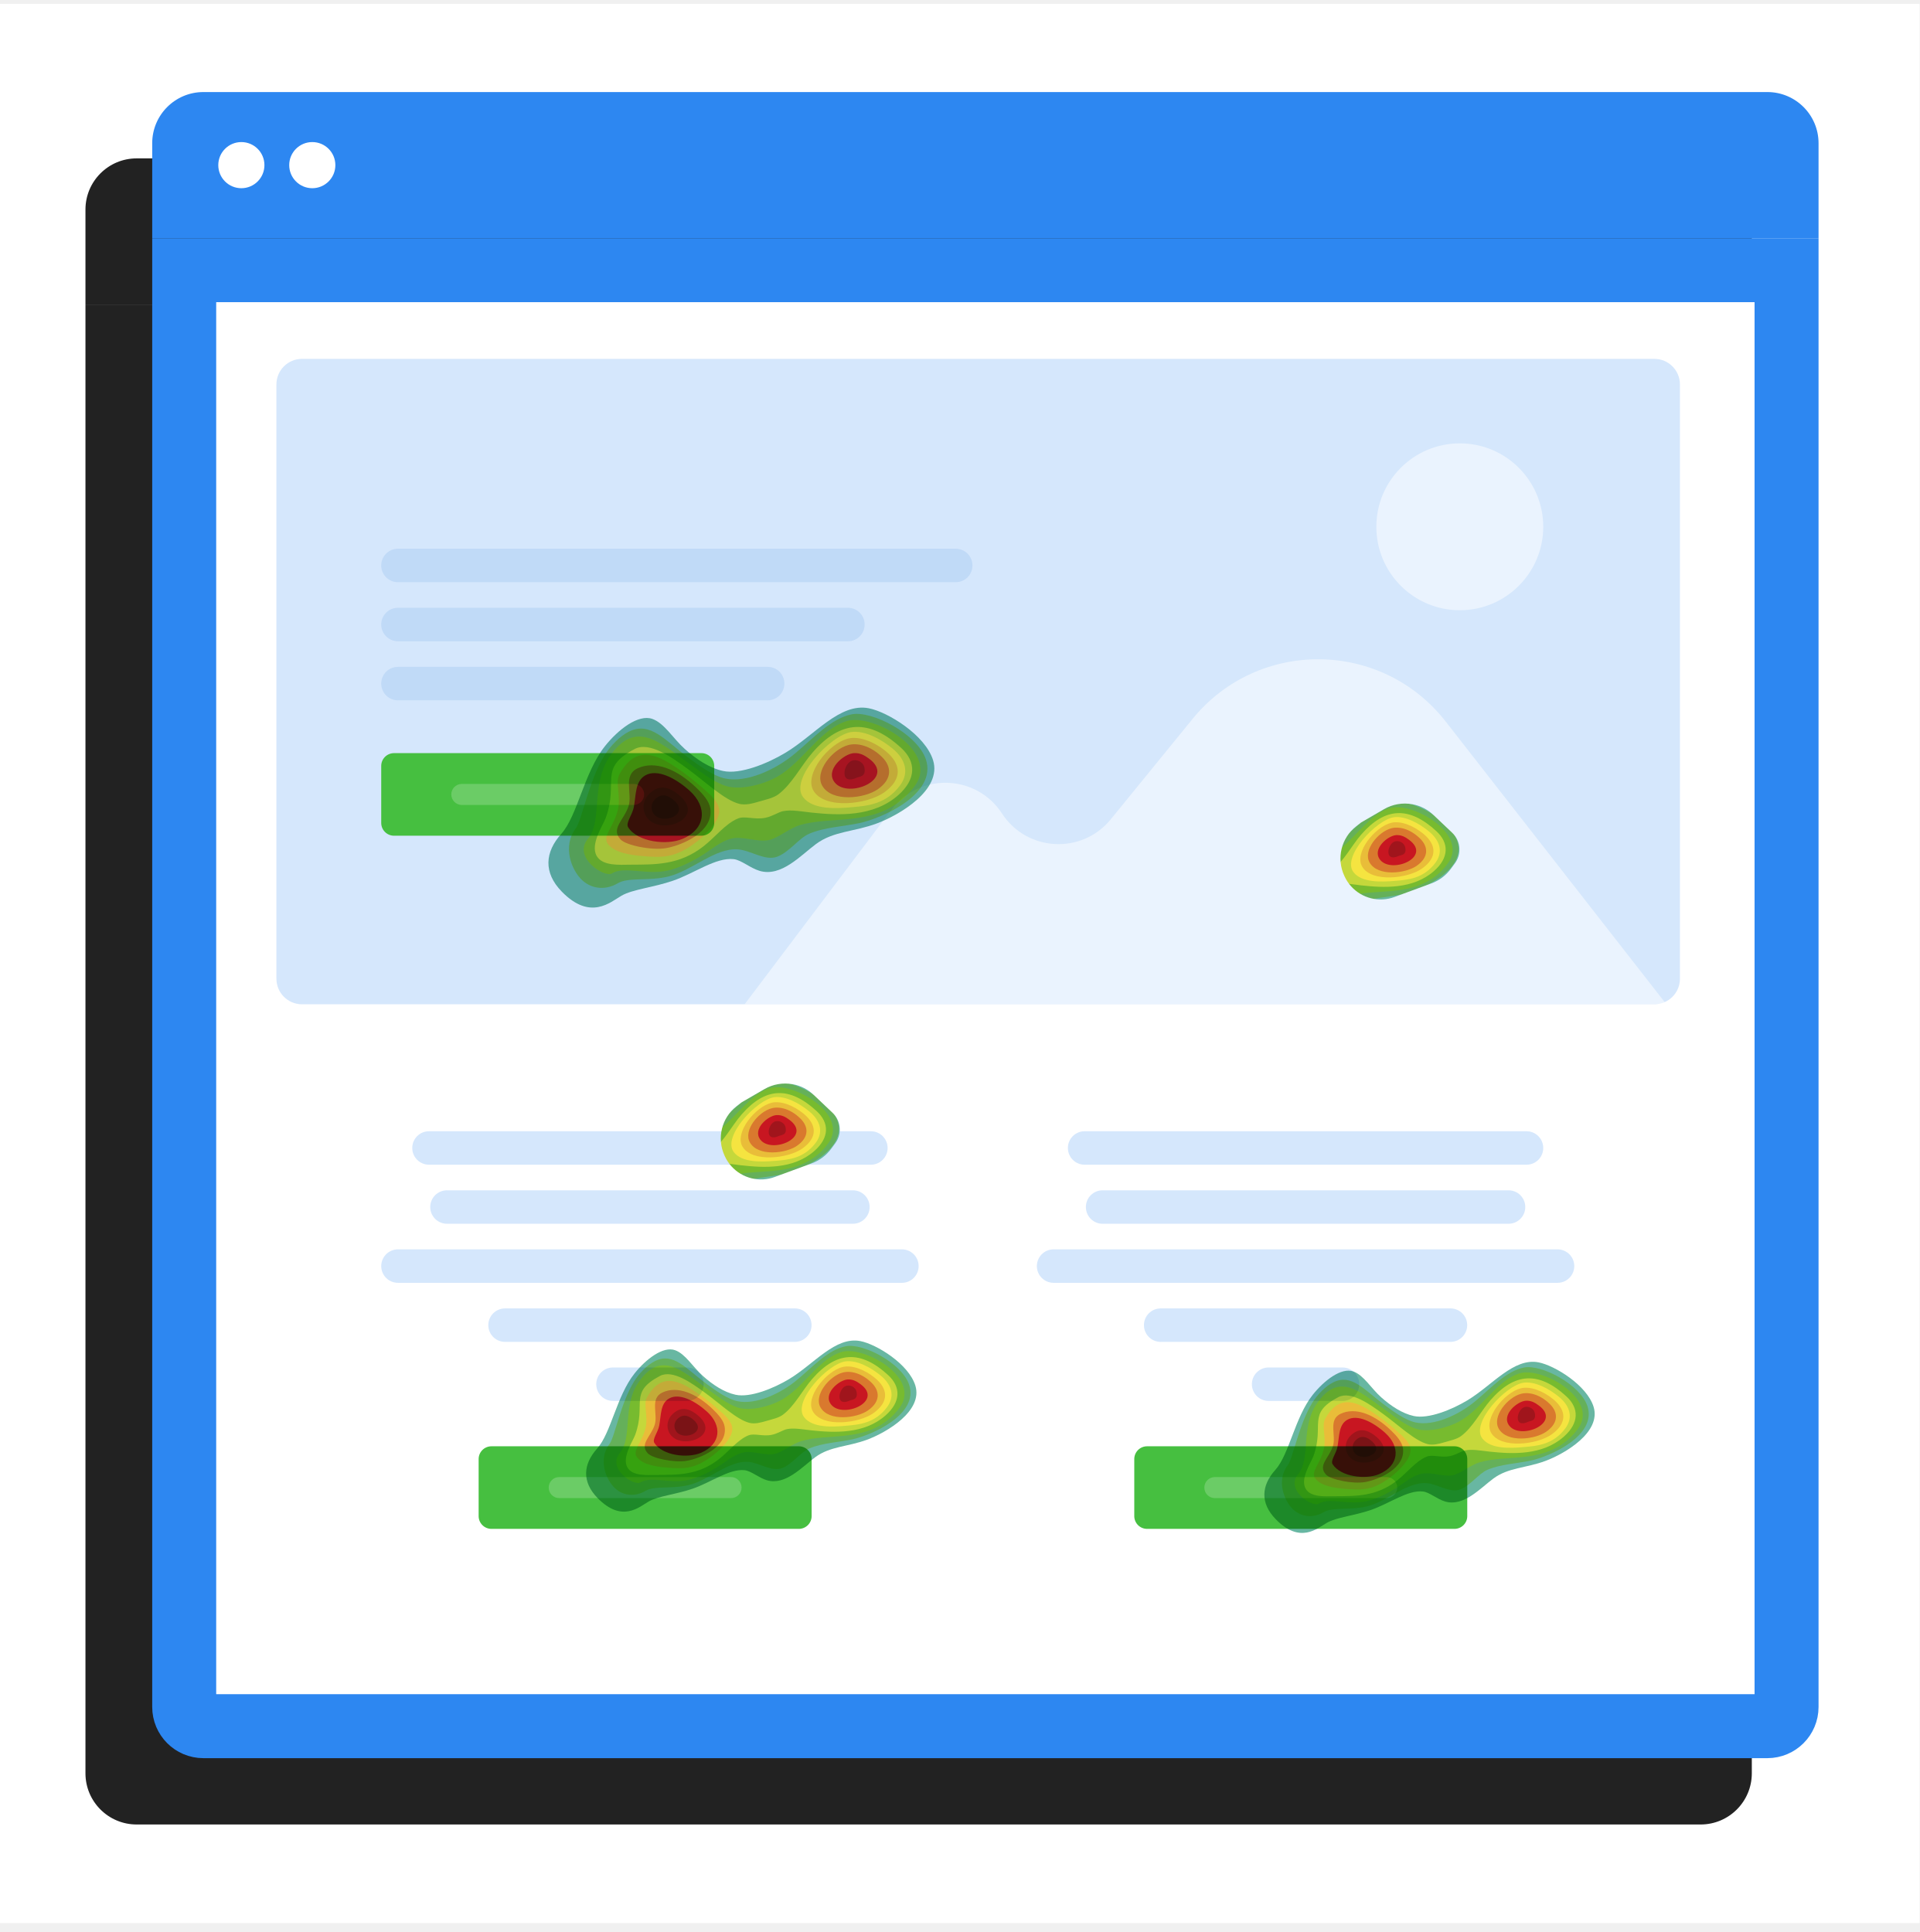
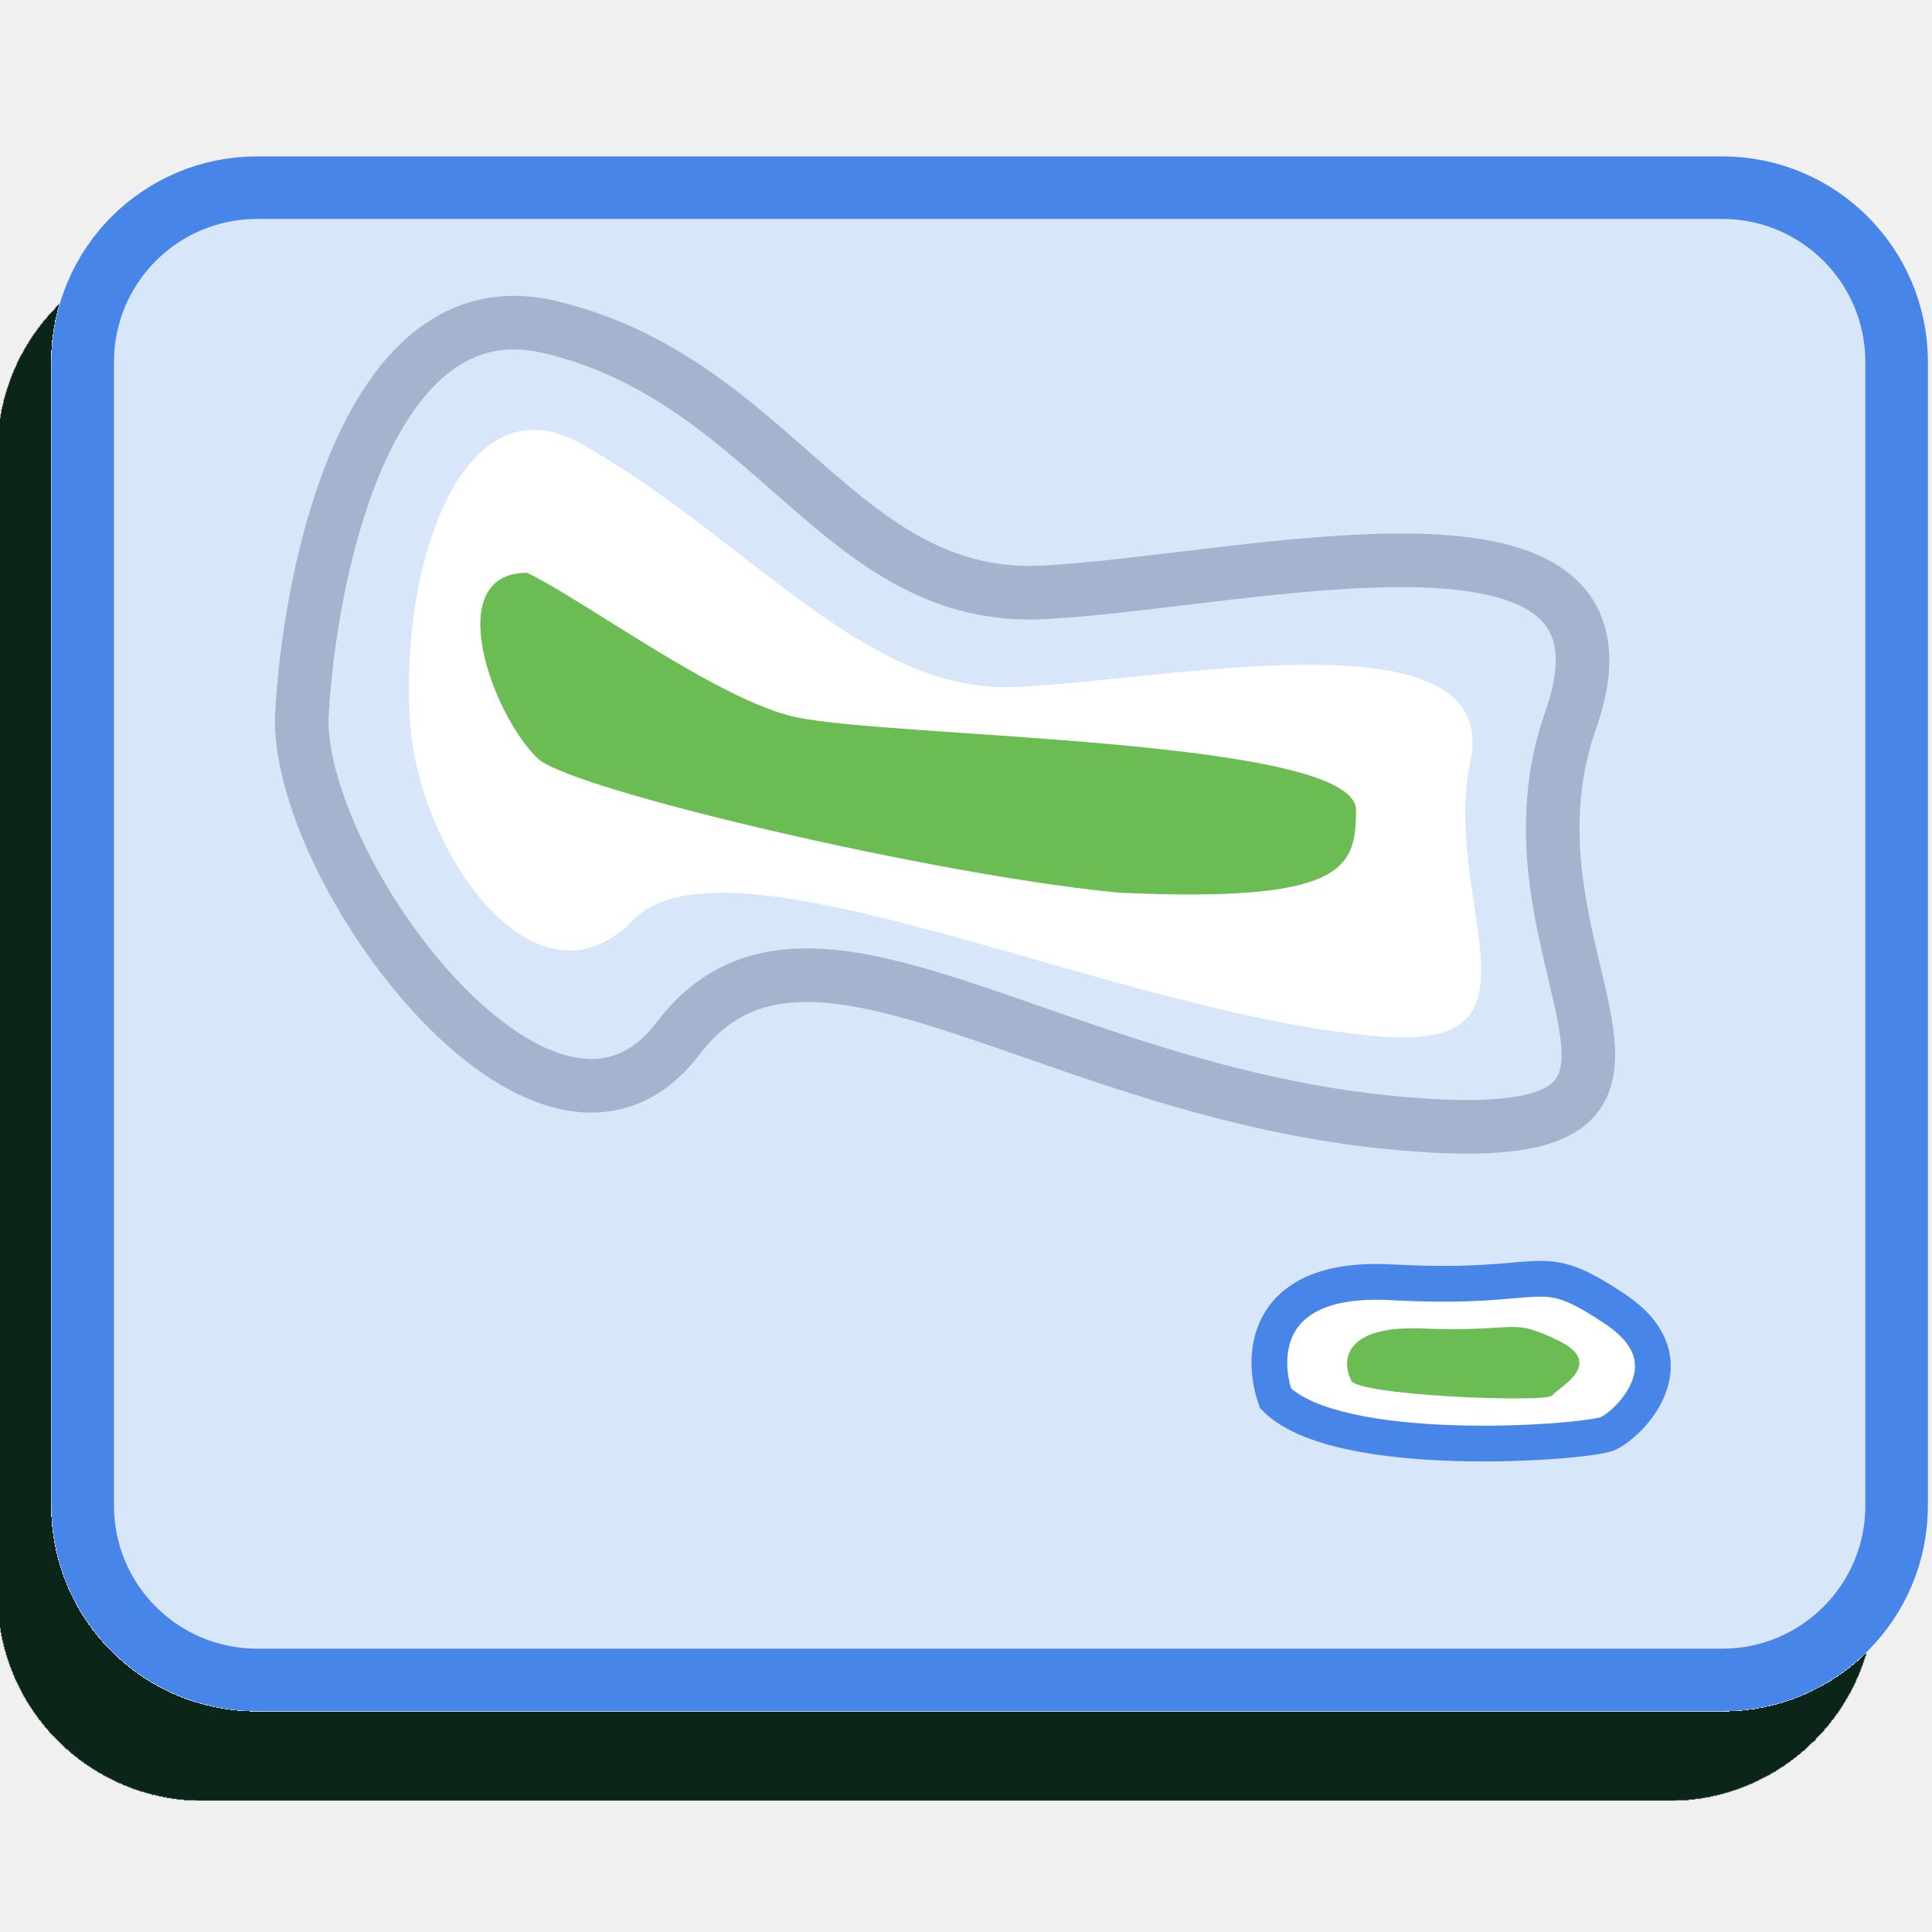
- <svg xmlns="http://www.w3.org/2000/svg" width="150" height="151" viewBox="0 0 150 151" fill="none">
-   <rect width="150" height="150" transform="translate(0 0.304199)" fill="white" />
-   <path d="M136.891 23.802H6.678V138.597C6.678 140.806 8.469 142.597 10.678 142.597H132.891C135.1 142.597 136.891 140.806 136.891 138.597V23.802Z" fill="#222222" />
-   <path d="M132.891 12.379H10.678C8.469 12.379 6.678 14.17 6.678 16.379V23.802H136.891V16.379C136.891 14.17 135.1 12.379 132.891 12.379Z" fill="#222222" />
-   <path d="M13.645 19.894C14.64 19.894 15.448 19.087 15.448 18.091C15.448 17.095 14.64 16.288 13.645 16.288C12.649 16.288 11.842 17.095 11.842 18.091C11.842 19.087 12.649 19.894 13.645 19.894Z" fill="#222222" />
-   <path d="M19.187 19.894C20.183 19.894 20.991 19.087 20.991 18.091C20.991 17.095 20.183 16.288 19.187 16.288C18.192 16.288 17.384 17.095 17.384 18.091C17.384 19.087 18.192 19.894 19.187 19.894Z" fill="#222222" />
-   <path d="M121.552 36.092H64.161C63.056 36.092 62.161 36.987 62.161 38.092V74.537C62.161 75.642 63.056 76.537 64.161 76.537H121.552C122.656 76.537 123.552 75.642 123.552 74.537V38.092C123.552 36.987 122.656 36.092 121.552 36.092Z" fill="#222222" />
-   <path d="M39.855 83.626H21.66C20.555 83.626 19.66 84.522 19.66 85.626V103.821C19.66 104.926 20.555 105.821 21.66 105.821H39.855C40.959 105.821 41.855 104.926 41.855 103.821V85.626C41.855 84.522 40.959 83.626 39.855 83.626Z" fill="#222222" />
-   <path d="M67.245 83.626H49.05C47.945 83.626 47.05 84.522 47.05 85.626V103.821C47.05 104.926 47.945 105.821 49.05 105.821H67.245C68.349 105.821 69.245 104.926 69.245 103.821V85.626C69.245 84.522 68.349 83.626 67.245 83.626Z" fill="#222222" />
-   <path d="M95.107 83.626H76.912C75.807 83.626 74.912 84.522 74.912 85.626V103.821C74.912 104.926 75.807 105.821 76.912 105.821H95.107C96.211 105.821 97.107 104.926 97.107 103.821V85.626C97.107 84.522 96.211 83.626 95.107 83.626Z" fill="#222222" />
-   <path d="M121.552 83.626H103.829C102.724 83.626 101.829 84.522 101.829 85.626V103.821C101.829 104.926 102.724 105.821 103.829 105.821H121.552C122.656 105.821 123.552 104.926 123.552 103.821V85.626C123.552 84.522 122.656 83.626 121.552 83.626Z" fill="#222222" />
-   <path d="M55.439 36.092H21.188C20.083 36.092 19.188 36.987 19.188 38.092V74.537C19.188 75.642 20.083 76.537 21.188 76.537H55.439C56.543 76.537 57.439 75.642 57.439 74.537V38.092C57.439 36.987 56.543 36.092 55.439 36.092Z" fill="#222222" />
-   <path d="M107.926 114.213H16.591C15.486 114.213 14.591 115.109 14.591 116.213V128.269C14.591 129.374 15.486 130.269 16.591 130.269H107.926V114.213Z" fill="#222222" />
-   <path d="M121.552 114.213H104.662V130.269H121.552C122.657 130.269 123.552 129.374 123.552 128.269V116.213C123.552 115.109 122.657 114.213 121.552 114.213Z" fill="#222222" />
-   <path d="M14.394 133.413V21.118H139.606V133.413C139.606 134.242 138.935 134.913 138.106 134.913H15.894C15.065 134.913 14.394 134.242 14.394 133.413Z" fill="white" stroke="#2D87F1" stroke-width="5" />
-   <path d="M138.106 7.195H15.894C13.684 7.195 11.894 8.986 11.894 11.195V18.619H142.106V11.195C142.106 8.986 140.316 7.195 138.106 7.195Z" fill="#2D87F1" />
-   <path d="M18.86 14.71C19.856 14.71 20.663 13.902 20.663 12.907C20.663 11.911 19.856 11.104 18.86 11.104C17.864 11.104 17.057 11.911 17.057 12.907C17.057 13.902 17.864 14.71 18.86 14.71Z" fill="white" />
-   <path d="M24.403 14.71C25.399 14.71 26.206 13.902 26.206 12.907C26.206 11.911 25.399 11.104 24.403 11.104C23.407 11.104 22.6 11.911 22.6 12.907C22.6 13.902 23.407 14.71 24.403 14.71Z" fill="white" />
-   <path opacity="0.2" d="M129.275 28.048H23.6C22.495 28.048 21.6 28.943 21.6 30.048V76.493C21.6 77.598 22.495 78.493 23.6 78.493H129.275C130.379 78.493 131.275 77.598 131.275 76.493V30.048C131.275 28.943 130.379 28.048 129.275 28.048Z" fill="#2D87F1" />
-   <path d="M69.67 63.275L58.184 78.493H130.217L112.972 56.395C107.975 49.991 98.322 49.889 93.191 56.187L86.799 64.033C84.542 66.803 80.242 66.572 78.295 63.577C76.302 60.513 71.872 60.358 69.67 63.275Z" fill="white" fill-opacity="0.5" />
-   <path opacity="0.2" d="M66.647 93.031H34.928C34.205 93.031 33.62 93.616 33.62 94.338C33.62 95.061 34.205 95.646 34.928 95.646H66.647C67.37 95.646 67.955 95.061 67.955 94.338C67.955 93.616 67.37 93.031 66.647 93.031Z" fill="#2D87F1" />
-   <path opacity="0.2" d="M68.052 88.415H33.523C32.8 88.415 32.215 89 32.215 89.723C32.215 90.445 32.8 91.031 33.523 91.031H68.052C68.774 91.031 69.36 90.445 69.36 89.723C69.36 89 68.774 88.415 68.052 88.415Z" fill="#2D87F1" />
-   <path opacity="0.2" d="M70.477 97.646H31.098C30.376 97.646 29.79 98.232 29.79 98.954C29.79 99.676 30.376 100.262 31.098 100.262H70.477C71.199 100.262 71.785 99.676 71.785 98.954C71.785 98.232 71.199 97.646 70.477 97.646Z" fill="#2D87F1" />
-   <path opacity="0.2" d="M62.11 102.262H39.465C38.743 102.262 38.157 102.848 38.157 103.57C38.157 104.292 38.743 104.878 39.465 104.878H62.11C62.832 104.878 63.418 104.292 63.418 103.57C63.418 102.848 62.832 102.262 62.11 102.262Z" fill="#2D87F1" />
-   <path opacity="0.2" d="M53.675 106.878H47.899C47.177 106.878 46.592 107.463 46.592 108.186C46.592 108.908 47.177 109.493 47.899 109.493H53.675C54.398 109.493 54.983 108.908 54.983 108.186C54.983 107.463 54.398 106.878 53.675 106.878Z" fill="#2D87F1" />
-   <path opacity="0.2" d="M117.88 93.031H86.16C85.438 93.031 84.853 93.616 84.853 94.338C84.853 95.061 85.438 95.646 86.16 95.646H117.88C118.603 95.646 119.188 95.061 119.188 94.338C119.188 93.616 118.603 93.031 117.88 93.031Z" fill="#2D87F1" />
-   <path opacity="0.2" d="M119.285 88.415H84.756C84.033 88.415 83.448 89 83.448 89.723C83.448 90.445 84.033 91.031 84.756 91.031H119.285C120.007 91.031 120.593 90.445 120.593 89.723C120.593 89 120.007 88.415 119.285 88.415Z" fill="#2D87F1" />
-   <path opacity="0.2" d="M121.71 97.646H82.331C81.609 97.646 81.023 98.232 81.023 98.954C81.023 99.676 81.609 100.262 82.331 100.262H121.71C122.432 100.262 123.018 99.676 123.018 98.954C123.018 98.232 122.432 97.646 121.71 97.646Z" fill="#2D87F1" />
-   <path opacity="0.2" d="M113.343 102.262H90.698C89.976 102.262 89.39 102.848 89.39 103.57C89.39 104.292 89.976 104.878 90.698 104.878H113.343C114.065 104.878 114.651 104.292 114.651 103.57C114.651 102.848 114.065 102.262 113.343 102.262Z" fill="#2D87F1" />
-   <path opacity="0.2" d="M104.908 106.878H99.132C98.41 106.878 97.825 107.463 97.825 108.186C97.825 108.908 98.41 109.493 99.132 109.493H104.908C105.631 109.493 106.216 108.908 106.216 108.186C106.216 107.463 105.631 106.878 104.908 106.878Z" fill="#2D87F1" />
-   <rect x="37.402" y="113.038" width="26.021" height="6.455" rx="1" fill="#46BF40" />
-   <path opacity="0.2" d="M57.125 115.443H43.699C43.245 115.443 42.877 115.811 42.877 116.266C42.877 116.72 43.245 117.088 43.699 117.088H57.125C57.579 117.088 57.948 116.72 57.948 116.266C57.948 115.811 57.579 115.443 57.125 115.443Z" fill="white" />
-   <path opacity="0.2" d="M66.257 47.503H31.098C30.376 47.503 29.79 48.089 29.79 48.811C29.79 49.533 30.376 50.119 31.098 50.119H66.257C66.979 50.119 67.564 49.533 67.564 48.811C67.564 48.089 66.979 47.503 66.257 47.503Z" fill="#6CA3E2" />
-   <path opacity="0.2" d="M74.682 42.888H31.098C30.376 42.888 29.79 43.473 29.79 44.195C29.79 44.918 30.376 45.503 31.098 45.503H74.682C75.405 45.503 75.99 44.918 75.99 44.195C75.99 43.473 75.405 42.888 74.682 42.888Z" fill="#6CA3E2" />
-   <path opacity="0.2" d="M59.986 52.119H31.098C30.376 52.119 29.79 52.704 29.79 53.427C29.79 54.149 30.376 54.735 31.098 54.735H59.986C60.708 54.735 61.294 54.149 61.294 53.427C61.294 52.704 60.708 52.119 59.986 52.119Z" fill="#6CA3E2" />
-   <rect x="29.79" y="58.863" width="26.021" height="6.455" rx="1" fill="#46BF40" />
-   <path opacity="0.2" d="M49.514 61.269H36.088C35.634 61.269 35.265 61.637 35.265 62.091C35.265 62.545 35.634 62.914 36.088 62.914H49.514C49.968 62.914 50.336 62.545 50.336 62.091C50.336 61.637 49.968 61.269 49.514 61.269Z" fill="white" />
-   <rect x="88.635" y="113.038" width="26.021" height="6.455" rx="1" fill="#46BF40" />
-   <path opacity="0.2" d="M108.358 115.443H94.932C94.478 115.443 94.11 115.811 94.11 116.266C94.11 116.72 94.478 117.088 94.932 117.088H108.358C108.812 117.088 109.181 116.72 109.181 116.266C109.181 115.811 108.812 115.443 108.358 115.443Z" fill="white" />
-   <circle cx="114.072" cy="41.173" r="6.521" fill="white" fill-opacity="0.5" />
-   <g style="mix-blend-mode:multiply">
-     <path d="M68.501 64.364C70.307 63.695 73.621 61.732 72.916 59.428C72.312 57.446 69.362 55.641 67.888 55.356C65.615 54.916 63.675 57.45 61.388 58.827C60.005 59.66 57.85 60.554 56.493 60.256C55.44 60.026 54.406 59.34 53.515 58.541C52.587 57.711 51.921 56.526 50.977 56.189C49.887 55.8 48.314 57.003 47.264 58.329C45.633 60.393 45.129 63.76 43.858 65.175C42.586 66.589 42.444 68.193 43.898 69.685C46.131 71.976 47.697 70.507 48.566 70.006C49.436 69.502 51.051 69.366 52.599 68.83C54.276 68.25 55.939 66.996 57.33 67.149C57.932 67.215 58.612 67.846 59.367 68.067C61.056 68.561 62.58 66.842 63.769 65.963C65.135 64.953 66.727 65.022 68.501 64.364Z" fill="#68B7A2" />
-     <path d="M72.349 59.346C71.685 57.365 68.132 55.513 66.554 55.83C64.963 56.15 63.641 57.614 62.16 58.864C60.616 60.167 58.326 61.201 56.662 60.846C55.774 60.657 54.674 59.888 53.726 59.174C51.969 57.852 50.81 56.367 49.162 57.173C48.446 57.523 47.701 58.291 47.231 59.048C45.994 61.056 45.464 64.136 44.996 64.742C43.925 66.126 44.652 68.013 45.487 68.788C46.323 69.565 47.438 69.537 48.269 69.037C49.099 68.536 50.717 68.89 52.272 68.493C54.094 68.029 55.886 66.263 57.647 66.384C58.676 66.456 59.78 67.316 60.736 66.956C61.68 66.601 62.421 65.51 63.235 65.162C64.422 64.655 65.913 64.598 67.162 64.33C68.908 63.959 73.256 62.057 72.349 59.346Z" fill="#65B05A" />
-     <path d="M45.931 65.577C44.742 67.004 47.241 68.634 47.829 68.259C48.76 67.665 50.557 68.423 52.228 68.028C53.039 67.836 53.909 67.417 54.693 66.953C55.502 66.474 56.278 65.752 57.154 65.54C58.066 65.321 59.223 65.864 60.116 65.648C60.843 65.472 61.702 64.725 62.499 64.489C64.963 63.759 68.089 64.584 70.592 62.404C71.08 61.979 71.62 61.335 71.794 60.872C72.761 58.332 68.132 55.826 66.235 56.34C64.167 56.9 62.749 59.545 60.759 60.693C59.673 61.317 57.867 61.779 56.748 61.438C55.754 61.135 54.716 60.293 53.688 59.555C51.455 57.948 49.625 56.239 47.64 59.13C46.133 61.327 47.12 64.151 45.931 65.577Z" fill="#77BB2F" />
-     <path d="M70.434 58.469C71.601 59.544 71.604 60.905 70.185 62.152C68.236 63.866 65.52 63.733 63.422 63.51C62.645 63.426 61.833 63.266 61.189 63.398C60.829 63.472 60.354 63.803 59.816 63.915C58.962 64.09 58.214 63.746 57.667 63.971C56.683 64.372 55.922 65.404 54.969 66.148C53.068 67.628 51.209 67.569 49.262 67.582C48.425 67.588 47.097 67.7 46.633 66.91C46.093 65.988 47.119 64.513 47.334 63.923C48.372 61.08 46.708 60.062 49.59 58.542C50.779 57.916 52.571 59.253 53.694 60.063C55.067 61.054 56.604 62.541 57.777 62.828C58.26 62.946 58.788 62.803 59.316 62.648C59.861 62.488 60.421 62.377 60.813 62.089C61.873 61.308 62.601 59.843 63.499 58.812C65.71 56.272 67.925 56.158 70.434 58.469Z" fill="#C5D83B" />
-     <path d="M69.744 58.501C70.761 59.331 71.069 60.389 70.34 61.376C69.234 62.871 67.788 62.983 66.543 63.093C65.402 63.196 63.528 63.307 62.763 62.316C61.656 60.882 64.928 57.428 66.527 57.212C67.528 57.077 68.768 57.706 69.744 58.501Z" fill="#F5E440" />
-     <path d="M69.219 58.717C70.422 59.702 70.549 60.888 69.088 61.934C67.786 62.864 64.454 63.282 63.569 61.802C62.807 60.524 64.753 58.093 66.289 57.722C67.108 57.523 68.271 57.941 69.219 58.717Z" fill="#E9BD39" />
-     <path d="M68.899 59.143C69.678 59.89 69.756 60.87 68.598 61.684C67.562 62.412 65.007 62.721 64.255 61.415C63.618 60.311 65.044 58.554 66.294 58.229C66.984 58.048 67.983 58.261 68.899 59.143Z" fill="#D9792E" />
-     <path d="M67.886 59.276C70.085 60.871 66.287 62.477 65.226 61.154C64.442 60.175 65.945 58.895 66.746 58.86C67.208 58.841 67.545 59.027 67.886 59.276Z" fill="#C81621" />
-     <path d="M67.541 59.966C67.71 60.725 67.163 60.681 66.918 60.792C66.51 60.98 66.102 60.996 66.009 60.605C65.916 60.19 66.173 59.642 66.513 59.48C66.922 59.285 67.45 59.551 67.541 59.966Z" fill="#A0151C" />
-     <path d="M54.977 61.648C55.497 62.109 56.141 62.648 56.199 63.291C56.273 64.089 55.299 65.124 54.451 65.78C52.79 67.065 51.792 67.052 50.102 66.897C49.331 66.826 48.066 66.674 47.517 65.983C47.016 65.355 47.99 64.609 48.292 63.25C48.527 62.202 48.059 61.139 48.407 60.512C49.472 58.59 50.768 58.696 52.395 59.698C53.292 60.253 54.18 60.943 54.977 61.648Z" fill="#E9BD39" />
-     <path d="M54.437 61.593C54.947 62.084 55.425 62.629 55.507 63.192C55.771 65.028 53.282 66.075 52.047 66.287C50.925 66.479 48.927 66.074 48.493 65.611C47.698 64.769 48.768 64.094 49.119 62.997C49.427 62.031 48.655 60.595 49.82 60.052C51.176 59.422 52.889 60.097 54.437 61.593Z" fill="#D9792E" />
-     <path d="M53.891 61.801C55.289 63.061 55.186 64.783 53.32 65.57C52.121 66.075 49.843 65.826 49.092 64.667C48.863 64.313 49.413 63.714 49.534 63.054C49.707 62.106 49.63 61.049 50.433 60.597C51.339 60.084 52.755 60.775 53.891 61.801Z" fill="#C81621" />
-     <path d="M53.163 62.231C55.087 63.981 51.762 65.287 50.623 63.983C50.115 63.4 50.105 62.345 51.129 61.736C51.717 61.388 52.411 61.549 53.163 62.231Z" fill="#A0151C" />
-     <path d="M52.697 62.582C52.234 62.159 51.802 62.061 51.439 62.277C50.805 62.654 50.811 63.307 51.126 63.668C51.832 64.476 53.891 63.665 52.697 62.582Z" fill="#7A1316" />
+ <svg xmlns="http://www.w3.org/2000/svg" width="150" height="150" viewBox="0 0 150 150" fill="none">
+   <g clip-path="url(#clip0_878_814)">
+     <g filter="url(#filter0_d_878_814)">
+       <rect x="8.851" y="17" width="135.975" height="111" rx="11.1" fill="#D8E6FA" />
+       <rect x="6.422" y="14.572" width="140.831" height="115.856" rx="13.528" stroke="#4885E9" stroke-width="4.856" />
+     </g>
+     <path d="M42.625 25.377C28.596 22.079 23.976 44.341 23.419 55.884C23.419 68.251 42.625 93.811 52.646 80.619C62.667 67.427 81.038 84.742 108.595 87.215C136.152 89.689 115.275 74.847 121.956 55.884C128.636 36.92 96.904 45.165 81.038 45.99C65.172 46.814 60.161 29.5 42.625 25.377Z" fill="#D8E6FA" stroke="#A5B4CE" stroke-width="4.162" />
+     <path d="M45.036 34.415C35.803 29.258 30.881 44.289 31.869 56.41C32.692 66.506 41.721 79.093 49.151 71.443C56.58 63.794 87.149 79.061 107.579 80.495C120.746 81.419 111.882 70.02 114.163 59.1C116.629 47.295 90.539 52.862 78.776 53.34C67.013 53.819 57.954 41.629 45.036 34.415Z" fill="white" />
+     <path d="M108.056 99.556C98.066 99.001 97.881 105.337 99.038 108.575C103.894 113.431 122.625 112.043 124.706 111.35C126.178 110.859 131.644 105.8 125.4 101.637C119.156 97.475 120.544 100.25 108.056 99.556Z" fill="white" stroke="#4885E9" stroke-width="2.775" />
+     <path d="M110.379 103.145C104.291 102.9 104.178 105.689 104.883 107.114C104.883 108.335 120.104 108.946 120.527 108.335C120.949 107.725 124.755 105.893 120.949 104.061C117.144 102.229 117.99 103.45 110.379 103.145Z" fill="#6ABC53" />
+     <path d="M61.819 55.689C55.801 54.407 45.382 46.609 40.924 44.473C34.237 44.473 38.165 55.447 41.76 58.893C44.268 61.297 72.685 67.973 86.894 69.308C104.446 70.109 105.281 67.386 105.281 62.899C105.281 57.291 69.342 57.291 61.819 55.689Z" fill="#6ABC53" />
  </g>
-   <g style="mix-blend-mode:multiply">
-     <path d="M120.75 114.187C122.296 113.615 125.132 111.935 124.53 109.962C124.012 108.267 121.487 106.721 120.226 106.478C118.28 106.101 116.62 108.27 114.662 109.448C113.479 110.161 111.634 110.926 110.472 110.671C109.571 110.474 108.687 109.887 107.924 109.204C107.13 108.493 106.56 107.478 105.752 107.19C104.819 106.857 103.472 107.887 102.574 109.022C101.178 110.789 100.746 113.67 99.659 114.881C98.57 116.092 98.448 117.465 99.693 118.742C101.604 120.703 102.945 119.445 103.689 119.016C104.432 118.585 105.815 118.469 107.14 118.009C108.576 117.513 109.999 116.44 111.189 116.571C111.704 116.627 112.287 117.168 112.933 117.356C114.379 117.779 115.683 116.308 116.7 115.556C117.869 114.691 119.232 114.751 120.75 114.187Z" fill="#68B7A2" />
-     <path d="M124.044 109.893C123.476 108.197 120.434 106.612 119.084 106.883C117.722 107.157 116.59 108.41 115.323 109.48C114.002 110.595 112.042 111.48 110.618 111.176C109.857 111.015 108.916 110.357 108.104 109.745C106.6 108.614 105.608 107.343 104.199 108.032C103.586 108.333 102.947 108.989 102.546 109.638C101.487 111.356 101.033 113.992 100.633 114.511C99.716 115.696 100.338 117.311 101.053 117.974C101.768 118.639 102.723 118.615 103.434 118.187C104.144 117.759 105.529 118.061 106.86 117.721C108.42 117.324 109.953 115.812 111.46 115.916C112.341 115.978 113.286 116.714 114.104 116.406C114.912 116.102 115.546 115.168 116.243 114.87C117.259 114.437 118.535 114.388 119.605 114.158C121.099 113.841 124.82 112.213 124.044 109.893Z" fill="#65B05A" />
-     <path d="M101.433 115.226C100.415 116.447 102.554 117.842 103.057 117.521C103.854 117.013 105.392 117.662 106.822 117.323C107.517 117.159 108.261 116.8 108.932 116.403C109.624 115.993 110.288 115.376 111.038 115.194C111.819 115.006 112.809 115.471 113.574 115.287C114.196 115.136 114.931 114.496 115.613 114.294C117.722 113.669 120.398 114.376 122.54 112.51C122.957 112.146 123.42 111.595 123.569 111.199C124.396 109.025 120.435 106.88 118.811 107.32C117.041 107.798 115.827 110.063 114.124 111.045C113.195 111.58 111.649 111.975 110.691 111.683C109.84 111.423 108.952 110.703 108.072 110.071C106.16 108.696 104.594 107.233 102.896 109.708C101.605 111.588 102.45 114.005 101.433 115.226Z" fill="#77BB2F" />
-     <path d="M122.405 109.142C123.403 110.062 123.406 111.227 122.192 112.294C120.523 113.761 118.199 113.647 116.404 113.456C115.738 113.384 115.043 113.247 114.492 113.36C114.184 113.424 113.778 113.707 113.317 113.803C112.586 113.953 111.946 113.658 111.478 113.851C110.636 114.194 109.984 115.078 109.168 115.714C107.542 116.981 105.95 116.93 104.284 116.942C103.567 116.947 102.431 117.042 102.034 116.366C101.572 115.577 102.45 114.314 102.634 113.81C103.522 111.376 102.098 110.506 104.565 109.204C105.582 108.668 107.116 109.813 108.077 110.506C109.253 111.354 110.568 112.627 111.572 112.872C111.985 112.973 112.437 112.851 112.889 112.719C113.356 112.582 113.835 112.487 114.17 112.24C115.078 111.571 115.701 110.318 116.469 109.435C118.362 107.261 120.257 107.164 122.405 109.142Z" fill="#C5D83B" />
-     <path d="M121.814 109.169C122.685 109.879 122.948 110.785 122.324 111.63C121.378 112.909 120.14 113.006 119.075 113.099C118.098 113.188 116.494 113.283 115.839 112.434C114.892 111.207 117.692 108.251 119.061 108.066C119.917 107.951 120.979 108.489 121.814 109.169Z" fill="#F5E440" />
-     <path d="M121.365 109.354C122.395 110.197 122.503 111.212 121.252 112.108C120.138 112.904 117.286 113.261 116.529 111.995C115.877 110.901 117.543 108.82 118.857 108.502C119.558 108.332 120.553 108.69 121.365 109.354Z" fill="#E9BD39" />
-     <path d="M121.091 109.718C121.758 110.358 121.825 111.197 120.833 111.893C119.947 112.516 117.76 112.781 117.116 111.663C116.571 110.719 117.792 109.214 118.862 108.936C119.452 108.782 120.307 108.964 121.091 109.718Z" fill="#D9792E" />
-     <path d="M120.224 109.832C122.106 111.197 118.855 112.573 117.948 111.44C117.276 110.602 118.563 109.506 119.248 109.476C119.643 109.46 119.932 109.62 120.224 109.832Z" fill="#C81621" />
-     <path d="M119.929 110.423C120.073 111.073 119.605 111.035 119.396 111.13C119.046 111.291 118.697 111.304 118.618 110.97C118.537 110.615 118.758 110.145 119.049 110.007C119.399 109.84 119.851 110.068 119.929 110.423Z" fill="#A0151C" />
-     <path d="M109.175 111.863C109.62 112.257 110.171 112.719 110.221 113.269C110.284 113.952 109.451 114.838 108.725 115.399C107.304 116.499 106.449 116.488 105.003 116.355C104.343 116.295 103.26 116.164 102.79 115.573C102.361 115.036 103.195 114.397 103.454 113.234C103.654 112.337 103.254 111.427 103.552 110.891C104.463 109.246 105.573 109.336 106.966 110.194C107.733 110.669 108.493 111.259 109.175 111.863Z" fill="#E9BD39" />
-     <path d="M108.713 111.815C109.15 112.236 109.558 112.702 109.629 113.185C109.855 114.755 107.725 115.651 106.668 115.833C105.707 115.998 103.997 115.651 103.625 115.255C102.945 114.535 103.861 113.956 104.161 113.018C104.425 112.191 103.764 110.962 104.761 110.497C105.922 109.957 107.388 110.535 108.713 111.815Z" fill="#D9792E" />
-     <path d="M108.246 111.994C109.443 113.072 109.354 114.546 107.757 115.219C106.731 115.651 104.781 115.439 104.139 114.447C103.942 114.143 104.413 113.631 104.516 113.066C104.665 112.255 104.599 111.35 105.286 110.963C106.061 110.524 107.274 111.115 108.246 111.994Z" fill="#C81621" />
-     <path d="M107.623 112.361C109.269 113.86 106.423 114.978 105.449 113.861C105.014 113.362 105.005 112.46 105.882 111.938C106.385 111.64 106.979 111.778 107.623 112.361Z" fill="#A0151C" />
-     <path d="M107.224 112.662C106.827 112.3 106.458 112.216 106.147 112.401C105.604 112.724 105.61 113.283 105.879 113.592C106.483 114.283 108.246 113.589 107.224 112.662Z" fill="#7A1316" />
-   </g>
-   <g style="mix-blend-mode:multiply">
-     <path d="M67.751 112.524C69.297 111.952 72.133 110.272 71.53 108.3C71.013 106.604 68.487 105.058 67.226 104.815C65.281 104.438 63.62 106.607 61.663 107.785C60.479 108.498 58.635 109.264 57.473 109.008C56.572 108.811 55.687 108.224 54.925 107.541C54.13 106.83 53.56 105.816 52.752 105.528C51.819 105.194 50.473 106.224 49.574 107.359C48.178 109.126 47.747 112.007 46.659 113.219C45.571 114.429 45.449 115.802 46.693 117.079C48.604 119.04 49.945 117.783 50.689 117.354C51.433 116.922 52.816 116.806 54.14 116.347C55.576 115.85 56.999 114.777 58.19 114.908C58.705 114.965 59.287 115.505 59.933 115.694C61.379 116.116 62.683 114.645 63.701 113.893C64.87 113.028 66.233 113.088 67.751 112.524Z" fill="#68B7A2" />
-     <path d="M71.044 108.23C70.476 106.534 67.435 104.949 66.085 105.22C64.723 105.494 63.591 106.747 62.324 107.817C61.002 108.932 59.042 109.817 57.618 109.513C56.858 109.352 55.916 108.694 55.105 108.082C53.601 106.951 52.609 105.68 51.199 106.37C50.586 106.67 49.948 107.326 49.546 107.975C48.488 109.693 48.034 112.33 47.633 112.848C46.716 114.033 47.339 115.648 48.053 116.311C48.769 116.976 49.723 116.952 50.435 116.524C51.145 116.096 52.529 116.398 53.861 116.058C55.42 115.661 56.953 114.15 58.461 114.253C59.342 114.315 60.286 115.051 61.105 114.743C61.912 114.439 62.547 113.505 63.244 113.207C64.26 112.774 65.536 112.725 66.605 112.496C68.099 112.178 71.821 110.55 71.044 108.23Z" fill="#65B05A" />
-     <path d="M48.433 113.563C47.415 114.784 49.554 116.179 50.057 115.858C50.855 115.35 52.393 115.999 53.823 115.66C54.517 115.496 55.262 115.138 55.933 114.74C56.625 114.331 57.289 113.713 58.039 113.531C58.82 113.344 59.81 113.808 60.574 113.624C61.197 113.473 61.931 112.833 62.614 112.632C64.723 112.006 67.399 112.713 69.54 110.847C69.958 110.483 70.421 109.932 70.569 109.536C71.397 107.362 67.435 105.217 65.811 105.657C64.041 106.136 62.828 108.4 61.125 109.382C60.195 109.917 58.649 110.312 57.692 110.02C56.84 109.76 55.952 109.04 55.072 108.408C53.161 107.033 51.595 105.57 49.896 108.045C48.606 109.925 49.451 112.342 48.433 113.563Z" fill="#77BB2F" />
-     <path d="M69.406 107.479C70.404 108.399 70.406 109.564 69.192 110.631C67.524 112.098 65.2 111.984 63.404 111.793C62.739 111.721 62.044 111.584 61.493 111.697C61.184 111.761 60.778 112.044 60.317 112.14C59.587 112.29 58.947 111.996 58.478 112.188C57.636 112.531 56.984 113.415 56.169 114.051C54.542 115.318 52.951 115.267 51.285 115.279C50.568 115.284 49.431 115.379 49.034 114.704C48.572 113.914 49.45 112.652 49.634 112.147C50.523 109.713 49.098 108.843 51.565 107.542C52.582 107.005 54.117 108.15 55.078 108.843C56.253 109.691 57.569 110.964 58.572 111.209C58.986 111.311 59.438 111.188 59.89 111.056C60.356 110.919 60.835 110.824 61.171 110.577C62.078 109.909 62.701 108.655 63.47 107.772C65.362 105.598 67.258 105.501 69.406 107.479Z" fill="#C5D83B" />
-     <path d="M68.814 107.506C69.686 108.216 69.949 109.123 69.324 109.967C68.378 111.247 67.141 111.343 66.075 111.437C65.098 111.525 63.494 111.62 62.839 110.772C61.892 109.544 64.692 106.588 66.061 106.403C66.918 106.288 67.98 106.826 68.814 107.506Z" fill="#F5E440" />
-     <path d="M68.365 107.691C69.395 108.535 69.503 109.55 68.253 110.445C67.139 111.241 64.287 111.598 63.529 110.332C62.877 109.238 64.543 107.157 65.858 106.84C66.558 106.669 67.554 107.027 68.365 107.691Z" fill="#E9BD39" />
-     <path d="M68.091 108.055C68.758 108.695 68.825 109.534 67.834 110.23C66.948 110.853 64.761 111.118 64.117 110C63.572 109.056 64.792 107.551 65.862 107.273C66.452 107.119 67.307 107.301 68.091 108.055Z" fill="#D9792E" />
-     <path d="M67.224 108.169C69.107 109.534 65.856 110.91 64.948 109.777C64.276 108.939 65.564 107.843 66.249 107.814C66.644 107.797 66.933 107.957 67.224 108.169Z" fill="#C81621" />
-     <path d="M66.929 108.76C67.074 109.41 66.606 109.372 66.396 109.467C66.047 109.628 65.697 109.642 65.618 109.307C65.538 108.952 65.758 108.483 66.049 108.344C66.4 108.177 66.852 108.405 66.929 108.76Z" fill="#A0151C" />
-     <path d="M56.176 110.2C56.621 110.594 57.172 111.056 57.222 111.606C57.285 112.289 56.451 113.175 55.726 113.737C54.304 114.836 53.449 114.825 52.003 114.692C51.344 114.632 50.261 114.501 49.791 113.91C49.362 113.373 50.196 112.734 50.454 111.571C50.655 110.674 50.255 109.764 50.553 109.228C51.464 107.583 52.573 107.673 53.966 108.531C54.734 109.006 55.493 109.596 56.176 110.2Z" fill="#E9BD39" />
-     <path d="M55.714 110.153C56.151 110.573 56.559 111.039 56.629 111.522C56.856 113.093 54.725 113.989 53.668 114.17C52.708 114.335 50.998 113.988 50.626 113.592C49.946 112.872 50.861 112.294 51.162 111.355C51.425 110.528 50.765 109.299 51.762 108.834C52.923 108.295 54.389 108.873 55.714 110.153Z" fill="#D9792E" />
-     <path d="M55.247 110.331C56.443 111.41 56.355 112.883 54.758 113.556C53.731 113.989 51.782 113.776 51.139 112.784C50.943 112.481 51.414 111.968 51.517 111.403C51.666 110.592 51.599 109.688 52.287 109.3C53.062 108.861 54.274 109.452 55.247 110.331Z" fill="#C81621" />
-     <path d="M54.623 110.699C56.27 112.197 53.424 113.315 52.449 112.198C52.014 111.699 52.006 110.797 52.882 110.275C53.385 109.977 53.979 110.115 54.623 110.699Z" fill="#A0151C" />
-     <path d="M54.224 110.999C53.828 110.637 53.458 110.553 53.148 110.739C52.605 111.061 52.61 111.62 52.88 111.929C53.484 112.62 55.246 111.926 54.224 110.999Z" fill="#7A1316" />
-   </g>
-   <mask id="mask0_201_79" style="mask-type:alpha" maskUnits="userSpaceOnUse" x="104" y="62" width="11" height="9">
-     <path d="M105.067 68.495L105.042 68.439C104.418 67.087 104.809 65.484 105.986 64.572L106.355 64.286L108.155 63.241C108.823 62.854 109.606 62.718 110.365 62.857C110.982 62.97 111.552 63.26 112.008 63.692L113.48 65.088C113.818 65.409 114.019 65.847 114.041 66.312C114.061 66.728 113.937 67.138 113.69 67.473L113.372 67.904C112.988 68.423 112.461 68.819 111.855 69.042L108.963 70.108C108.679 70.213 108.382 70.275 108.08 70.294C106.801 70.373 105.604 69.658 105.067 68.495Z" fill="#D9D9D9" />
-   </mask>
-   <g mask="url(#mask0_201_79)">
-     <g style="mix-blend-mode:multiply">
-       <path d="M110.629 69.947C112.156 69.391 114.955 67.75 114.351 65.795C113.833 64.114 111.329 62.569 110.081 62.319C108.155 61.933 106.521 64.066 104.59 65.218C103.422 65.915 101.6 66.659 100.451 66.398C99.558 66.197 98.681 65.61 97.924 64.929C97.136 64.221 96.568 63.214 95.768 62.923C94.844 62.587 93.516 63.596 92.632 64.712C91.258 66.45 90.843 69.296 89.772 70.487C88.7 71.676 88.584 73.033 89.82 74.304C91.718 76.257 93.039 75.023 93.773 74.604C94.507 74.182 95.875 74.077 97.183 73.632C98.601 73.151 100.004 72.099 101.182 72.237C101.692 72.297 102.27 72.835 102.91 73.026C104.341 73.454 105.626 72.008 106.629 71.272C107.782 70.425 109.13 70.493 110.629 69.947Z" fill="#68B7A2" />
-       <path d="M113.87 65.722C113.302 64.042 110.288 62.453 108.954 62.712C107.607 62.973 106.493 64.204 105.244 65.254C103.941 66.347 102.006 67.209 100.597 66.898C99.844 66.734 98.91 66.076 98.105 65.466C96.614 64.337 95.628 63.073 94.236 63.745C93.631 64.038 93.002 64.682 92.608 65.321C91.567 67.013 91.128 69.617 90.734 70.126C89.832 71.292 90.454 72.893 91.163 73.554C91.873 74.217 92.817 74.2 93.519 73.782C94.22 73.363 95.59 73.672 96.906 73.344C98.447 72.963 99.957 71.478 101.449 71.592C102.32 71.659 103.257 72.393 104.065 72.094C104.863 71.799 105.487 70.88 106.175 70.59C107.178 70.169 108.44 70.129 109.496 69.91C110.973 69.606 114.647 68.022 113.87 65.722Z" fill="#65B05A" />
-       <path d="M91.528 70.839C90.526 72.039 92.647 73.433 93.144 73.12C93.93 72.622 95.454 73.275 96.867 72.95C97.553 72.793 98.288 72.443 98.95 72.055C99.633 71.655 100.287 71.048 101.028 70.874C101.8 70.694 102.781 71.16 103.536 70.983C104.151 70.838 104.875 70.211 105.549 70.016C107.633 69.413 110.282 70.13 112.393 68.3C112.804 67.943 113.26 67.401 113.406 67.01C114.215 64.866 110.289 62.718 108.685 63.141C106.936 63.602 105.744 65.833 104.064 66.793C103.147 67.315 101.619 67.695 100.671 67.4C99.829 67.137 98.947 66.419 98.075 65.787C96.179 64.414 94.624 62.957 92.954 65.392C91.685 67.242 92.53 69.638 91.528 70.839Z" fill="#77BB2F" />
-       <path d="M112.247 64.968C113.237 65.885 113.244 67.037 112.048 68.084C110.403 69.523 108.105 69.394 106.328 69.193C105.669 69.117 104.981 68.977 104.437 69.085C104.132 69.145 103.732 69.423 103.276 69.515C102.554 69.657 101.92 69.362 101.457 69.549C100.626 69.883 99.985 70.752 99.181 71.376C97.577 72.617 96.003 72.556 94.355 72.555C93.646 72.555 92.522 72.642 92.127 71.971C91.667 71.187 92.53 69.945 92.71 69.447C93.58 67.046 92.168 66.176 94.603 64.906C95.606 64.383 97.128 65.525 98.081 66.218C99.247 67.065 100.553 68.332 101.547 68.582C101.956 68.685 102.403 68.567 102.849 68.439C103.31 68.307 103.783 68.216 104.114 67.975C105.009 67.32 105.621 66.085 106.377 65.217C108.24 63.08 110.115 62.997 112.247 64.968Z" fill="#C5D83B" />
-       <path d="M111.662 64.983C112.526 65.691 112.79 66.589 112.176 67.419C111.245 68.678 110.022 68.765 108.968 68.85C108.003 68.93 106.417 69.013 105.766 68.17C104.824 66.95 107.582 64.046 108.935 63.872C109.782 63.765 110.834 64.304 111.662 64.983Z" fill="#F5E440" />
-       <path d="M111.219 65.162C112.241 66.003 112.351 67.008 111.118 67.884C110.02 68.664 107.2 68.997 106.447 67.74C105.797 66.653 107.437 64.608 108.736 64.303C109.428 64.139 110.414 64.5 111.219 65.162Z" fill="#E9BD39" />
-       <path d="M110.949 65.52C111.611 66.158 111.681 66.987 110.703 67.669C109.829 68.279 107.667 68.525 107.026 67.416C106.484 66.478 107.685 64.999 108.742 64.731C109.325 64.583 110.171 64.769 110.949 65.52Z" fill="#D9792E" />
-       <path d="M110.093 65.627C111.959 66.99 108.749 68.328 107.848 67.202C107.18 66.368 108.449 65.294 109.126 65.269C109.517 65.255 109.803 65.415 110.093 65.627Z" fill="#C81621" />
-       <path d="M109.803 66.21C109.948 66.853 109.486 66.812 109.279 66.905C108.934 67.061 108.588 67.072 108.509 66.741C108.428 66.389 108.644 65.927 108.931 65.792C109.277 65.629 109.725 65.857 109.803 66.21Z" fill="#A0151C" />
-     </g>
-   </g>
-   <mask id="mask1_201_79" style="mask-type:alpha" maskUnits="userSpaceOnUse" x="56" y="84" width="10" height="9">
-     <path d="M56.644 90.377L56.619 90.321C55.995 88.969 56.386 87.366 57.563 86.454L57.931 86.168L59.732 85.123C60.4 84.736 61.183 84.6 61.942 84.739C62.559 84.852 63.129 85.142 63.584 85.574L65.057 86.971C65.394 87.291 65.596 87.73 65.618 88.195C65.638 88.611 65.514 89.021 65.267 89.356L64.949 89.786C64.565 90.305 64.038 90.701 63.432 90.924L60.54 91.99C60.256 92.095 59.959 92.157 59.657 92.176C58.377 92.255 57.181 91.54 56.644 90.377Z" fill="#D9D9D9" />
-   </mask>
-   <g mask="url(#mask1_201_79)">
-     <g style="mix-blend-mode:multiply">
-       <path d="M62.206 91.829C63.733 91.273 66.532 89.632 65.928 87.677C65.41 85.996 62.906 84.451 61.658 84.201C59.732 83.815 58.098 85.948 56.167 87.1C54.999 87.797 53.177 88.541 52.028 88.28C51.135 88.079 50.258 87.492 49.501 86.811C48.713 86.103 48.145 85.096 47.345 84.805C46.421 84.469 45.093 85.478 44.209 86.594C42.835 88.332 42.42 91.178 41.349 92.369C40.276 93.558 40.161 94.915 41.397 96.186C43.295 98.139 44.616 96.905 45.35 96.486C46.084 96.064 47.452 95.959 48.76 95.514C50.178 95.033 51.581 93.981 52.759 94.119C53.269 94.179 53.847 94.717 54.487 94.908C55.918 95.337 57.203 93.891 58.206 93.154C59.359 92.307 60.707 92.376 62.206 91.829Z" fill="#68B7A2" />
-       <path d="M65.447 87.605C64.879 85.924 61.865 84.335 60.531 84.594C59.184 84.855 58.07 86.087 56.821 87.136C55.518 88.229 53.583 89.091 52.173 88.781C51.421 88.616 50.487 87.958 49.682 87.348C48.19 86.219 47.205 84.955 45.813 85.627C45.208 85.92 44.579 86.564 44.184 87.203C43.144 88.895 42.705 91.499 42.311 92.008C41.409 93.174 42.031 94.775 42.74 95.436C43.45 96.099 44.394 96.082 45.096 95.664C45.797 95.245 47.167 95.554 48.483 95.227C50.023 94.845 51.534 93.361 53.026 93.474C53.897 93.541 54.834 94.275 55.642 93.976C56.44 93.681 57.064 92.762 57.752 92.472C58.755 92.051 60.017 92.011 61.073 91.792C62.55 91.488 66.224 89.904 65.447 87.605Z" fill="#65B05A" />
-       <path d="M43.105 92.721C42.103 93.921 44.224 95.315 44.721 95.002C45.507 94.504 47.031 95.157 48.444 94.832C49.13 94.675 49.865 94.325 50.527 93.937C51.21 93.537 51.864 92.93 52.605 92.756C53.377 92.576 54.358 93.043 55.113 92.865C55.728 92.72 56.452 92.093 57.126 91.898C59.21 91.295 61.859 92.012 63.97 90.182C64.381 89.825 64.837 89.283 64.983 88.892C65.792 86.748 61.866 84.6 60.262 85.023C58.513 85.484 57.321 87.715 55.641 88.675C54.724 89.197 53.196 89.577 52.248 89.282C51.405 89.019 50.524 88.301 49.651 87.669C47.756 86.296 46.201 84.839 44.531 87.274C43.262 89.124 44.107 91.52 43.105 92.721Z" fill="#77BB2F" />
-       <path d="M63.824 86.85C64.814 87.767 64.821 88.919 63.625 89.966C61.98 91.405 59.681 91.276 57.905 91.075C57.246 90.999 56.558 90.859 56.014 90.967C55.709 91.027 55.309 91.305 54.853 91.397C54.131 91.539 53.497 91.244 53.034 91.431C52.203 91.765 51.562 92.634 50.758 93.258C49.154 94.499 47.58 94.438 45.932 94.437C45.223 94.437 44.099 94.524 43.704 93.853C43.244 93.069 44.107 91.827 44.287 91.329C45.157 88.928 43.745 88.058 46.179 86.788C47.183 86.265 48.705 87.407 49.658 88.1C50.824 88.947 52.13 90.214 53.124 90.464C53.533 90.567 53.98 90.449 54.426 90.321C54.887 90.189 55.36 90.098 55.691 89.857C56.586 89.202 57.197 87.967 57.954 87.099C59.817 84.962 61.691 84.879 63.824 86.85Z" fill="#C5D83B" />
-       <path d="M63.239 86.865C64.103 87.573 64.367 88.471 63.753 89.302C62.822 90.56 61.599 90.647 60.545 90.732C59.58 90.812 57.993 90.895 57.343 90.052C56.401 88.832 59.159 85.928 60.512 85.754C61.359 85.647 62.411 86.186 63.239 86.865Z" fill="#F5E440" />
-       <path d="M62.796 87.044C63.818 87.885 63.928 88.89 62.695 89.766C61.596 90.546 58.777 90.879 58.023 89.622C57.374 88.535 59.014 86.49 60.313 86.185C61.005 86.021 61.99 86.382 62.796 87.044Z" fill="#E9BD39" />
-       <path d="M62.526 87.403C63.188 88.04 63.258 88.869 62.28 89.551C61.406 90.161 59.244 90.407 58.603 89.298C58.06 88.36 59.262 86.881 60.319 86.614C60.901 86.465 61.748 86.651 62.526 87.403Z" fill="#D9792E" />
-       <path d="M61.669 87.509C63.536 88.872 60.326 90.21 59.425 89.084C58.757 88.25 60.026 87.176 60.703 87.151C61.094 87.137 61.38 87.297 61.669 87.509Z" fill="#C81621" />
-       <path d="M61.38 88.092C61.525 88.735 61.062 88.694 60.856 88.787C60.511 88.943 60.165 88.954 60.086 88.623C60.005 88.271 60.221 87.809 60.508 87.674C60.854 87.511 61.302 87.74 61.38 88.092Z" fill="#A0151C" />
-     </g>
-   </g>
+   <defs>
+     <filter id="filter0_d_878_814" x="-0.168" y="12.144" width="149.85" height="127.65" filterUnits="userSpaceOnUse" color-interpolation-filters="sRGB">
+       <feFlood flood-opacity="0" result="BackgroundImageFix" />
+       <feColorMatrix in="SourceAlpha" type="matrix" values="0 0 0 0 0 0 0 0 0 0 0 0 0 0 0 0 0 0 127 0" result="hardAlpha" />
+       <feOffset dx="-4.162" dy="6.938" />
+       <feComposite in2="hardAlpha" operator="out" />
+       <feColorMatrix type="matrix" values="0 0 0 0 0.043 0 0 0 0 0.145 0 0 0 0 0.098 0 0 0 1 0" />
+       <feBlend mode="normal" in2="BackgroundImageFix" result="effect1_dropShadow_878_814" />
+       <feBlend mode="normal" in="SourceGraphic" in2="effect1_dropShadow_878_814" result="shape" />
+     </filter>
+     <clipPath id="clip0_878_814">
+       <rect width="150" height="150" fill="white" />
+     </clipPath>
+   </defs>
</svg>
